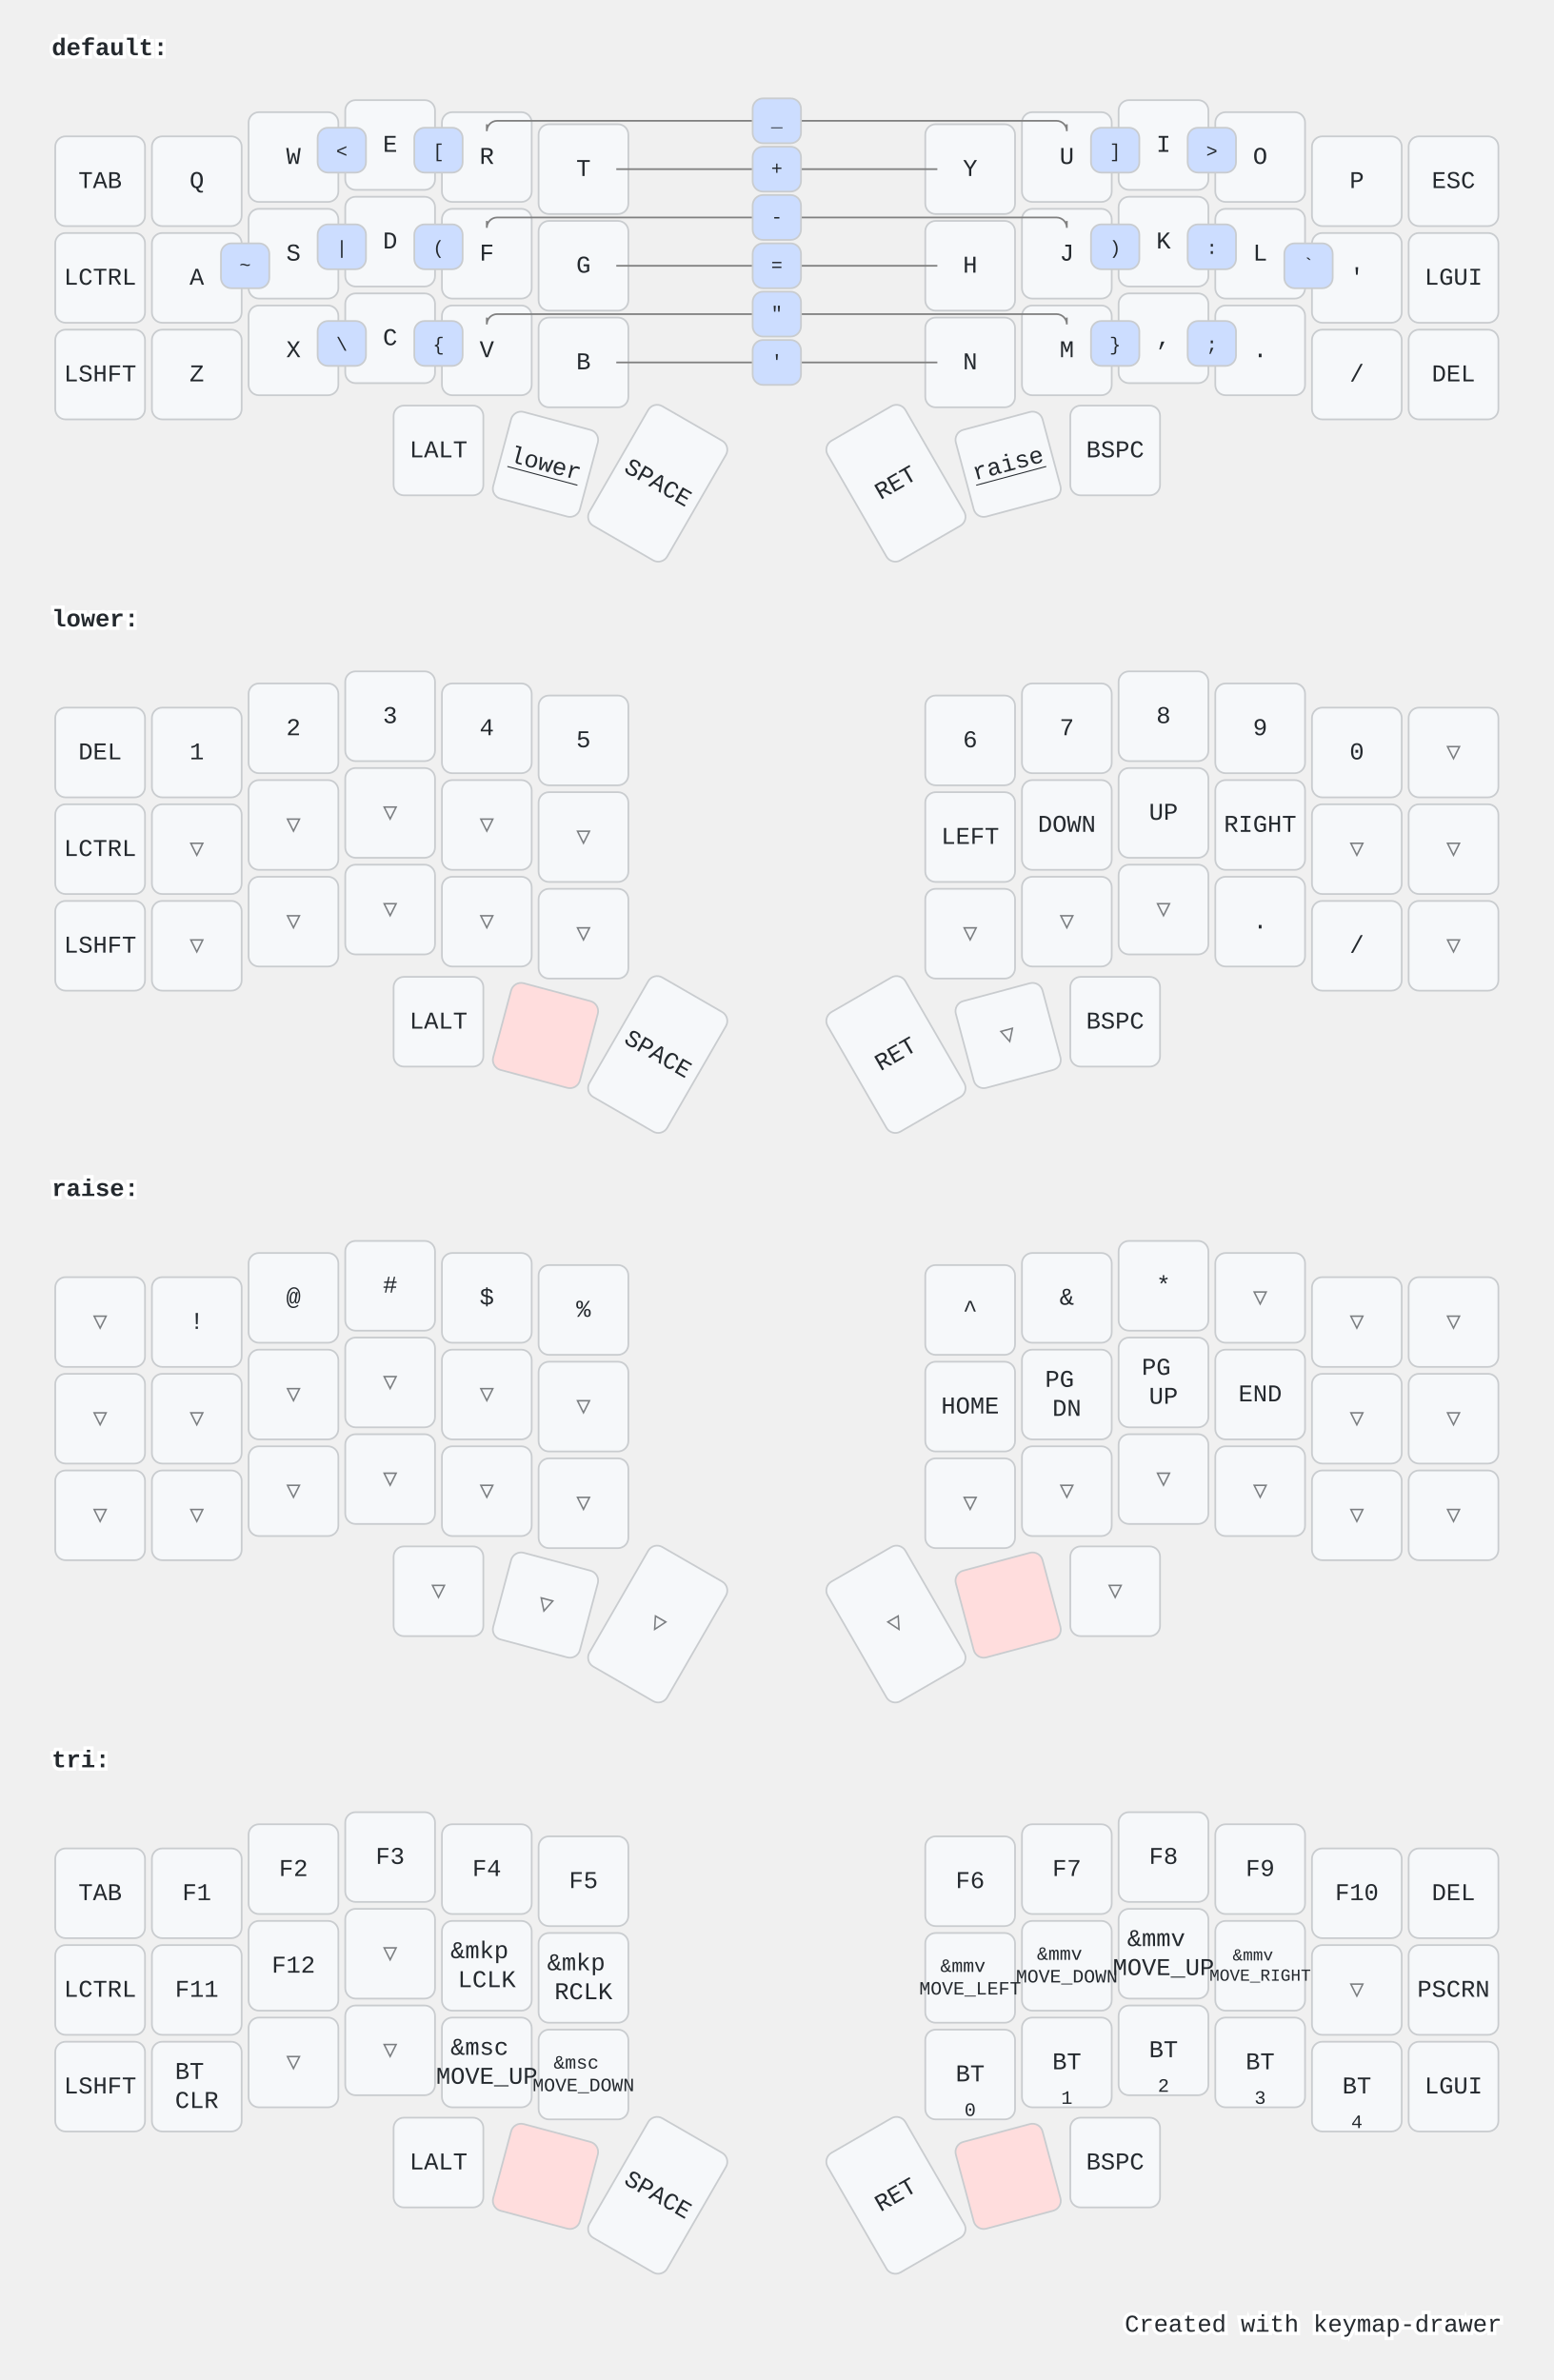
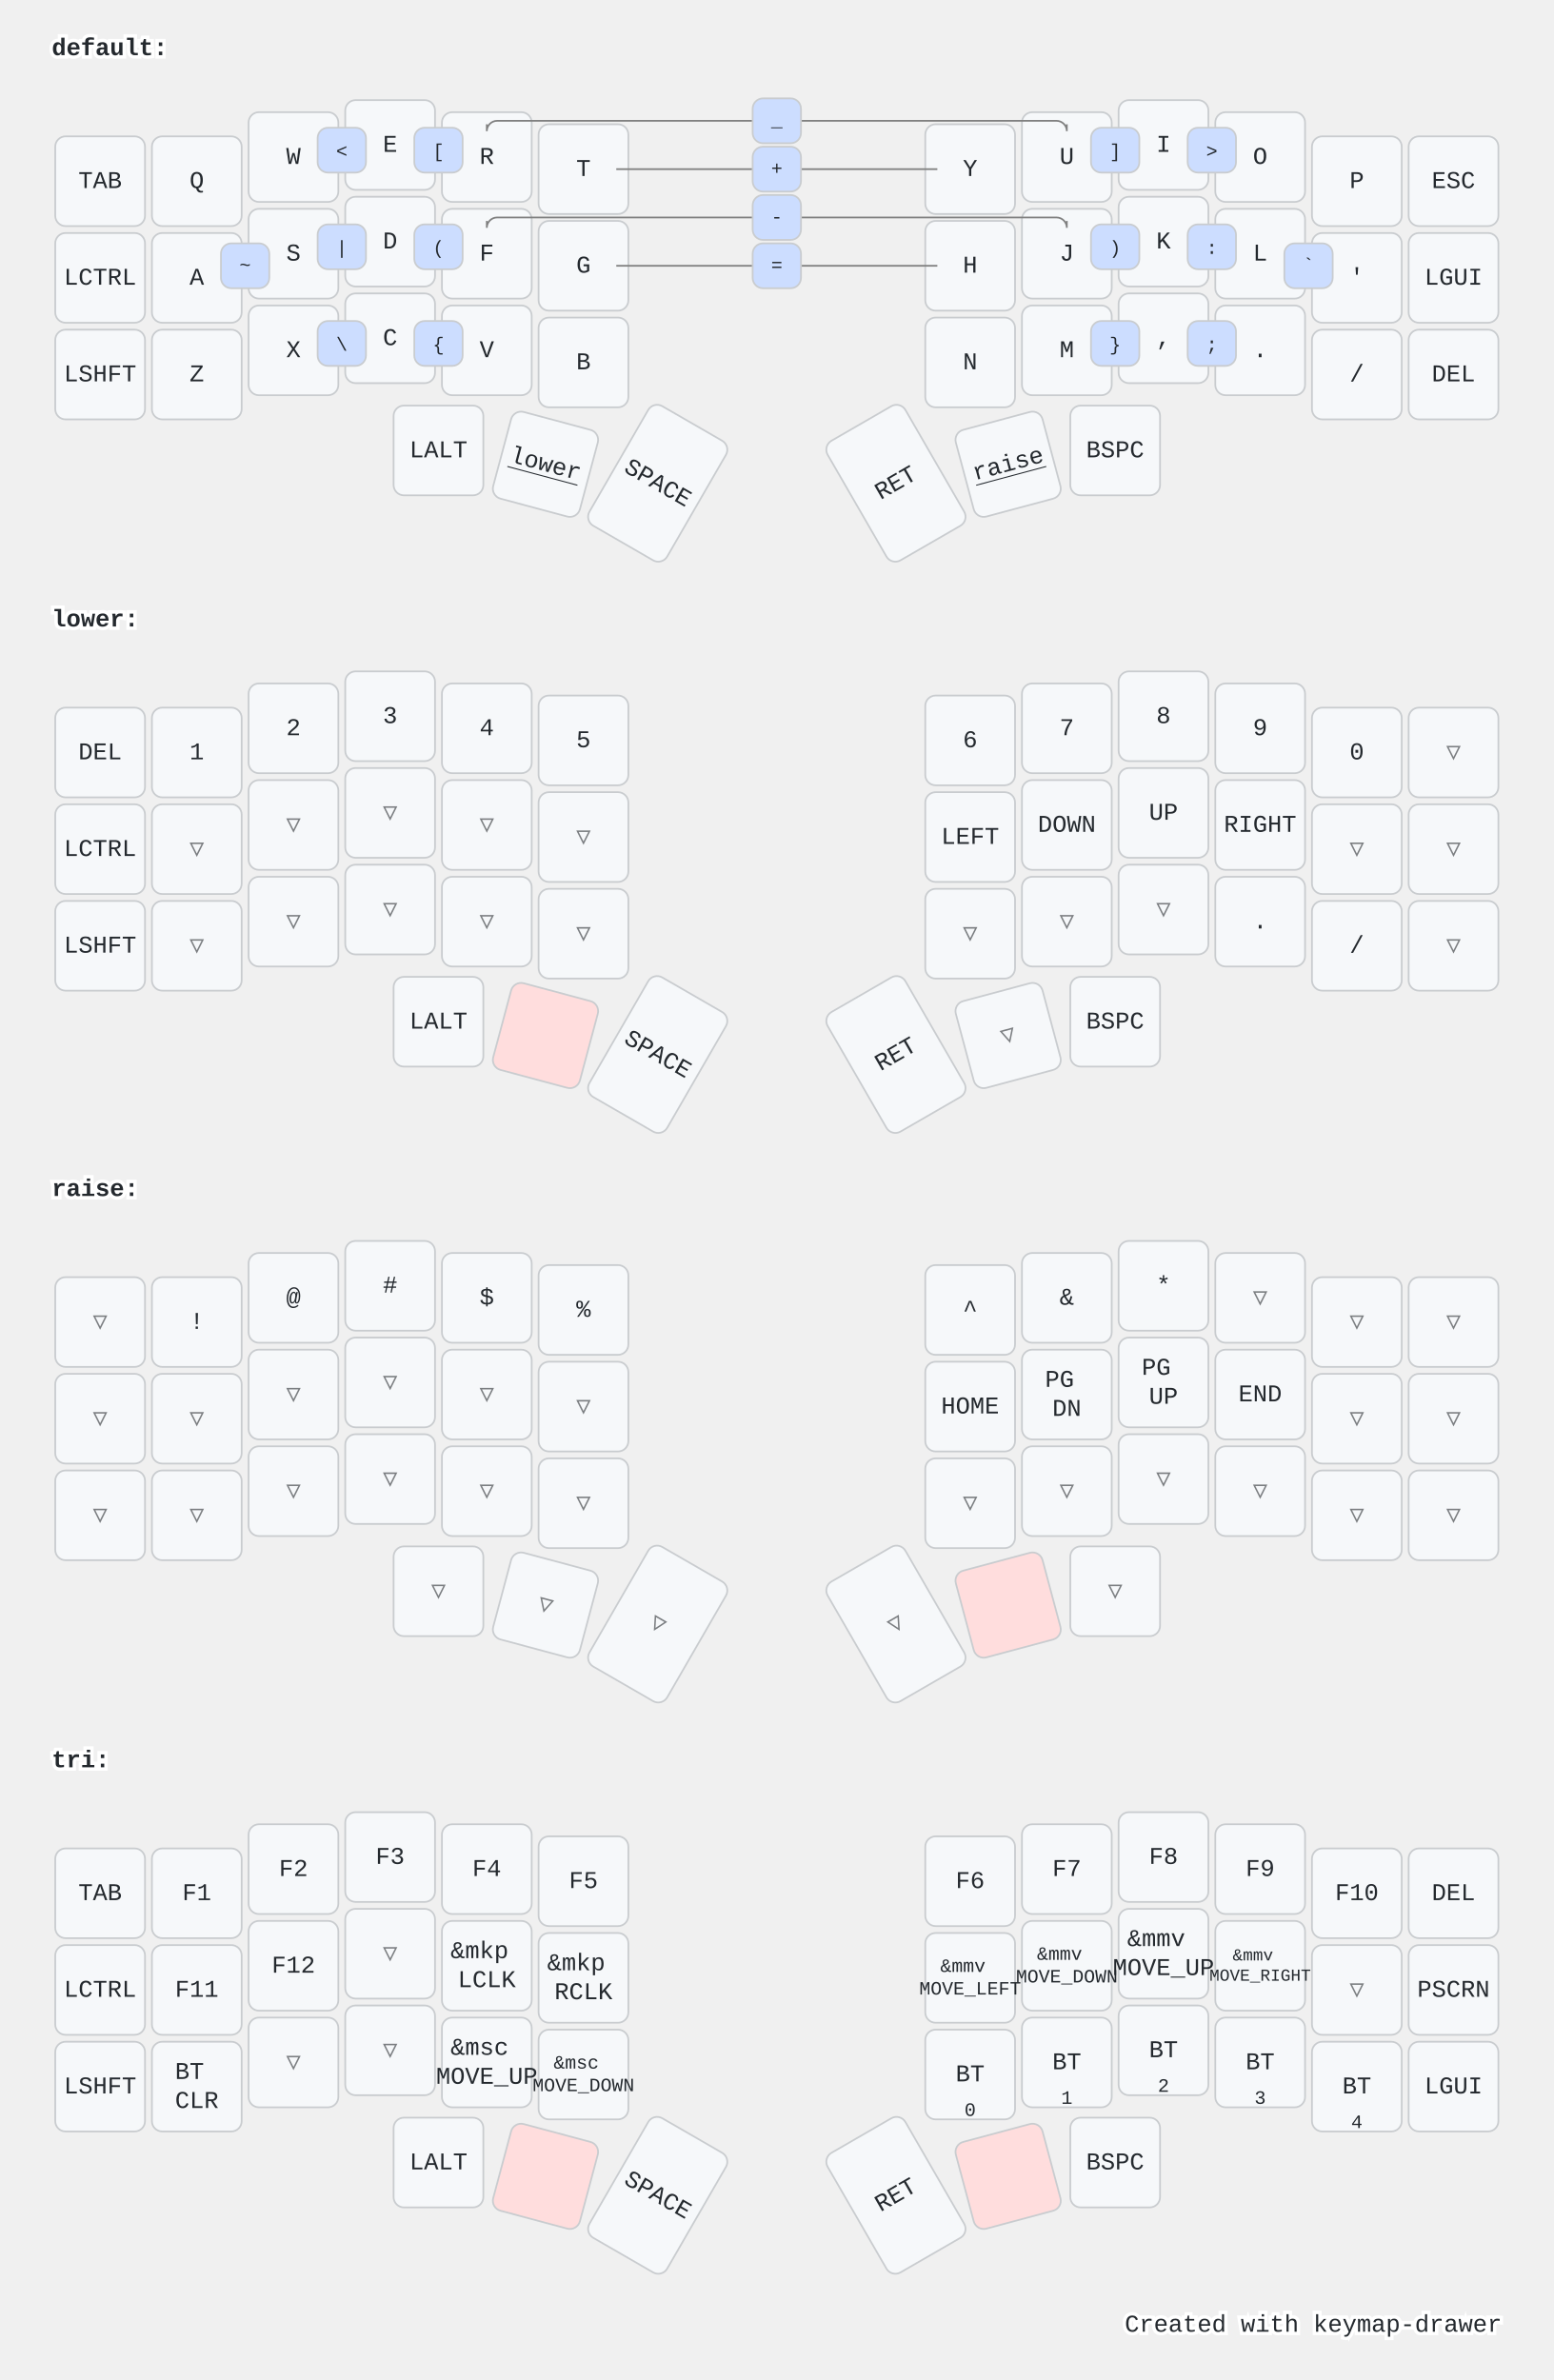
<svg xmlns="http://www.w3.org/2000/svg" width="900" height="1379" viewBox="0 0 900 1379" class="keymap">
  <style>/* inherit to force styles through use tags */
svg path {
    fill: inherit;
}

/* font and background color specifications */
svg.keymap {
    font-family: SFMono-Regular,Consolas,Liberation Mono,Menlo,monospace;
    font-size: 14px;
    font-kerning: normal;
    text-rendering: optimizeLegibility;
    fill: #24292e;
}

/* default key styling */
rect.key {
    fill: #f6f8fa;
}

rect.key, rect.combo {
    stroke: #c9cccf;
    stroke-width: 1;
}

/* default key side styling, only used is draw_key_sides is set */
rect.side {
    filter: brightness(90%);
}

/* color accent for combo boxes */
rect.combo, rect.combo-separate {
    fill: #cdf;
}

/* color accent for held keys */
rect.held, rect.combo.held {
    fill: #fdd;
}

/* color accent for ghost (optional) keys */
rect.ghost, rect.combo.ghost {
    stroke-dasharray: 4, 4;
    stroke-width: 2;
}

text {
    text-anchor: middle;
    dominant-baseline: middle;
}

/* styling for layer labels */
text.label {
    font-weight: bold;
    text-anchor: start;
    stroke: white;
    stroke-width: 4;
    paint-order: stroke;
}

/* styling for optional footer */
text.footer {
    text-anchor: end;
    dominant-baseline: auto;
    stroke: white;
    stroke-width: 4;
    paint-order: stroke;
}

/* styling for combo tap, and key non-tap label text */
text.combo, text.hold, text.shifted, text.left, text.right {
    font-size: 11px;
}

text.hold {
    text-anchor: middle;
    dominant-baseline: auto;
}

text.shifted {
    text-anchor: middle;
    dominant-baseline: hanging;
}

text.left {
    text-anchor: start;
}

text.right {
    text-anchor: end;
}

text.layer-activator {
    text-decoration: underline;
}

/* styling for hold/shifted label text in combo box */
text.combo.hold, text.combo.shifted, text.combo.left, text.combo.right {
    font-size: 8px;
}

/* lighter symbol for transparent keys */
text.trans {
    fill: #7b7e81;
}

/* styling for combo dendrons */
path.combo {
    stroke-width: 1;
    stroke: gray;
    fill: none;
}

/* Start Tabler Icons Cleanup */
/* cannot use height/width with glyphs */
.icon-tabler &gt; path {
    fill: inherit;
    stroke: inherit;
    stroke-width: 2;
}
/* hide tabler's default box */
.icon-tabler &gt; path[stroke="none"][fill="none"] {
    visibility: hidden;
}
/* End Tabler Icons Cleanup */

@media (prefers-color-scheme: dark) {
svg.keymap { fill: #d1d6db; }
rect.key { fill: #3f4750; }
rect.key, rect.combo { stroke: #60666c; }
rect.combo, rect.combo-separate { fill: #1f3d7a; }
rect.held, rect.combo.held { fill: #854747; }
text.label, text.footer { stroke: black; }
text.trans { fill: #7e8184; }
path.combo { stroke: #7f7f7f; }

}</style>
  <g transform="translate(30, 0)" class="layer-default">
    <text x="0" y="28" class="label" id="default">default:</text>
    <g transform="translate(0, 56)">
      <g transform="translate(28, 49)" class="key keypos-0">
        <rect rx="6" ry="6" x="-26" y="-26" width="52" height="52" class="key" />
        <text x="0" y="0" class="key tap">TAB</text>
      </g>
      <g transform="translate(84, 49)" class="key keypos-1">
        <rect rx="6" ry="6" x="-26" y="-26" width="52" height="52" class="key" />
        <text x="0" y="0" class="key tap">Q</text>
      </g>
      <g transform="translate(140, 35)" class="key keypos-2">
        <rect rx="6" ry="6" x="-26" y="-26" width="52" height="52" class="key" />
        <text x="0" y="0" class="key tap">W</text>
      </g>
      <g transform="translate(196, 28)" class="key keypos-3">
        <rect rx="6" ry="6" x="-26" y="-26" width="52" height="52" class="key" />
        <text x="0" y="0" class="key tap">E</text>
      </g>
      <g transform="translate(252, 35)" class="key keypos-4">
        <rect rx="6" ry="6" x="-26" y="-26" width="52" height="52" class="key" />
        <text x="0" y="0" class="key tap">R</text>
      </g>
      <g transform="translate(308, 42)" class="key keypos-5">
        <rect rx="6" ry="6" x="-26" y="-26" width="52" height="52" class="key" />
        <text x="0" y="0" class="key tap">T</text>
      </g>
      <g transform="translate(532, 42)" class="key keypos-6">
        <rect rx="6" ry="6" x="-26" y="-26" width="52" height="52" class="key" />
        <text x="0" y="0" class="key tap">Y</text>
      </g>
      <g transform="translate(588, 35)" class="key keypos-7">
        <rect rx="6" ry="6" x="-26" y="-26" width="52" height="52" class="key" />
        <text x="0" y="0" class="key tap">U</text>
      </g>
      <g transform="translate(644, 28)" class="key keypos-8">
        <rect rx="6" ry="6" x="-26" y="-26" width="52" height="52" class="key" />
        <text x="0" y="0" class="key tap">I</text>
      </g>
      <g transform="translate(700, 35)" class="key keypos-9">
        <rect rx="6" ry="6" x="-26" y="-26" width="52" height="52" class="key" />
        <text x="0" y="0" class="key tap">O</text>
      </g>
      <g transform="translate(756, 49)" class="key keypos-10">
        <rect rx="6" ry="6" x="-26" y="-26" width="52" height="52" class="key" />
        <text x="0" y="0" class="key tap">P</text>
      </g>
      <g transform="translate(812, 49)" class="key keypos-11">
        <rect rx="6" ry="6" x="-26" y="-26" width="52" height="52" class="key" />
        <text x="0" y="0" class="key tap">ESC</text>
      </g>
      <g transform="translate(28, 105)" class="key keypos-12">
        <rect rx="6" ry="6" x="-26" y="-26" width="52" height="52" class="key" />
        <text x="0" y="0" class="key tap">LCTRL</text>
      </g>
      <g transform="translate(84, 105)" class="key keypos-13">
        <rect rx="6" ry="6" x="-26" y="-26" width="52" height="52" class="key" />
        <text x="0" y="0" class="key tap">A</text>
      </g>
      <g transform="translate(140, 91)" class="key keypos-14">
        <rect rx="6" ry="6" x="-26" y="-26" width="52" height="52" class="key" />
        <text x="0" y="0" class="key tap">S</text>
      </g>
      <g transform="translate(196, 84)" class="key keypos-15">
        <rect rx="6" ry="6" x="-26" y="-26" width="52" height="52" class="key" />
        <text x="0" y="0" class="key tap">D</text>
      </g>
      <g transform="translate(252, 91)" class="key keypos-16">
        <rect rx="6" ry="6" x="-26" y="-26" width="52" height="52" class="key" />
        <text x="0" y="0" class="key tap">F</text>
      </g>
      <g transform="translate(308, 98)" class="key keypos-17">
        <rect rx="6" ry="6" x="-26" y="-26" width="52" height="52" class="key" />
        <text x="0" y="0" class="key tap">G</text>
      </g>
      <g transform="translate(532, 98)" class="key keypos-18">
        <rect rx="6" ry="6" x="-26" y="-26" width="52" height="52" class="key" />
        <text x="0" y="0" class="key tap">H</text>
      </g>
      <g transform="translate(588, 91)" class="key keypos-19">
        <rect rx="6" ry="6" x="-26" y="-26" width="52" height="52" class="key" />
        <text x="0" y="0" class="key tap">J</text>
      </g>
      <g transform="translate(644, 84)" class="key keypos-20">
        <rect rx="6" ry="6" x="-26" y="-26" width="52" height="52" class="key" />
        <text x="0" y="0" class="key tap">K</text>
      </g>
      <g transform="translate(700, 91)" class="key keypos-21">
        <rect rx="6" ry="6" x="-26" y="-26" width="52" height="52" class="key" />
        <text x="0" y="0" class="key tap">L</text>
      </g>
      <g transform="translate(756, 105)" class="key keypos-22">
        <rect rx="6" ry="6" x="-26" y="-26" width="52" height="52" class="key" />
        <text x="0" y="0" class="key tap">'</text>
      </g>
      <g transform="translate(812, 105)" class="key keypos-23">
        <rect rx="6" ry="6" x="-26" y="-26" width="52" height="52" class="key" />
        <text x="0" y="0" class="key tap">LGUI</text>
      </g>
      <g transform="translate(28, 161)" class="key keypos-24">
        <rect rx="6" ry="6" x="-26" y="-26" width="52" height="52" class="key" />
        <text x="0" y="0" class="key tap">LSHFT</text>
      </g>
      <g transform="translate(84, 161)" class="key keypos-25">
        <rect rx="6" ry="6" x="-26" y="-26" width="52" height="52" class="key" />
        <text x="0" y="0" class="key tap">Z</text>
      </g>
      <g transform="translate(140, 147)" class="key keypos-26">
        <rect rx="6" ry="6" x="-26" y="-26" width="52" height="52" class="key" />
        <text x="0" y="0" class="key tap">X</text>
      </g>
      <g transform="translate(196, 140)" class="key keypos-27">
        <rect rx="6" ry="6" x="-26" y="-26" width="52" height="52" class="key" />
        <text x="0" y="0" class="key tap">C</text>
      </g>
      <g transform="translate(252, 147)" class="key keypos-28">
        <rect rx="6" ry="6" x="-26" y="-26" width="52" height="52" class="key" />
        <text x="0" y="0" class="key tap">V</text>
      </g>
      <g transform="translate(308, 154)" class="key keypos-29">
        <rect rx="6" ry="6" x="-26" y="-26" width="52" height="52" class="key" />
        <text x="0" y="0" class="key tap">B</text>
      </g>
      <g transform="translate(532, 154)" class="key keypos-30">
        <rect rx="6" ry="6" x="-26" y="-26" width="52" height="52" class="key" />
        <text x="0" y="0" class="key tap">N</text>
      </g>
      <g transform="translate(588, 147)" class="key keypos-31">
        <rect rx="6" ry="6" x="-26" y="-26" width="52" height="52" class="key" />
        <text x="0" y="0" class="key tap">M</text>
      </g>
      <g transform="translate(644, 140)" class="key keypos-32">
        <rect rx="6" ry="6" x="-26" y="-26" width="52" height="52" class="key" />
        <text x="0" y="0" class="key tap">,</text>
      </g>
      <g transform="translate(700, 147)" class="key keypos-33">
        <rect rx="6" ry="6" x="-26" y="-26" width="52" height="52" class="key" />
        <text x="0" y="0" class="key tap">.</text>
      </g>
      <g transform="translate(756, 161)" class="key keypos-34">
        <rect rx="6" ry="6" x="-26" y="-26" width="52" height="52" class="key" />
        <text x="0" y="0" class="key tap">/</text>
      </g>
      <g transform="translate(812, 161)" class="key keypos-35">
        <rect rx="6" ry="6" x="-26" y="-26" width="52" height="52" class="key" />
        <text x="0" y="0" class="key tap">DEL</text>
      </g>
      <g transform="translate(224, 205)" class="key keypos-36">
        <rect rx="6" ry="6" x="-26" y="-26" width="52" height="52" class="key" />
        <text x="0" y="0" class="key tap">LALT</text>
      </g>
      <g transform="translate(286, 213) rotate(15.0)" class="key keypos-37">
        <rect rx="6" ry="6" x="-26" y="-26" width="52" height="52" class="key" />
        <a href="#lower">
          <text x="0" y="0" class="key tap layer-activator">lower</text>
        </a>
      </g>
      <g transform="translate(351, 224) rotate(30.0)" class="key keypos-38">
        <rect rx="6" ry="6" x="-26" y="-40" width="52" height="80" class="key" />
        <text x="0" y="0" class="key tap">SPACE</text>
      </g>
      <g transform="translate(489, 224) rotate(-30.0)" class="key keypos-39">
        <rect rx="6" ry="6" x="-26" y="-40" width="52" height="80" class="key" />
        <text x="0" y="0" class="key tap">RET</text>
      </g>
      <g transform="translate(554, 213) rotate(-15.0)" class="key keypos-40">
        <rect rx="6" ry="6" x="-26" y="-26" width="52" height="52" class="key" />
        <a href="#raise">
          <text x="0" y="0" class="key tap layer-activator">raise</text>
        </a>
      </g>
      <g transform="translate(616, 205)" class="key keypos-41">
        <rect rx="6" ry="6" x="-26" y="-26" width="52" height="52" class="key" />
        <text x="0" y="0" class="key tap">BSPC</text>
      </g>
      <g class="combo combopos-0">
        <path d="M420,70 h-162 a6.0,6.0 0 0 0 -6.0,6.0 v-4" class="combo" />
        <path d="M420,70 h162 a6.0,6.0 0 0 1 6.0,6.0 v-4" class="combo" />
        <rect rx="6" ry="6" x="406" y="57" width="28" height="26" class="combo" />
        <text x="420" y="70" class="combo tap">-</text>
      </g>
      <g class="combo combopos-1">
        <path d="M420,14 h-162 a6.0,6.0 0 0 0 -6.0,6.0 v-4" class="combo" />
        <path d="M420,14 h162 a6.0,6.0 0 0 1 6.0,6.0 v-4" class="combo" />
        <rect rx="6" ry="6" x="406" y="1" width="28" height="26" class="combo" />
        <text x="420" y="14" class="combo tap">_</text>
      </g>
      <g class="combo combopos-2">
        <path d="M420,42 l-93,0" class="combo" />
        <path d="M420,42 l93,0" class="combo" />
        <rect rx="6" ry="6" x="406" y="29" width="28" height="26" class="combo" />
        <text x="420" y="42" class="combo tap">+</text>
      </g>
      <g class="combo combopos-3">
        <path d="M420,98 l-93,0" class="combo" />
        <path d="M420,98 l93,0" class="combo" />
        <rect rx="6" ry="6" x="406" y="85" width="28" height="26" class="combo" />
        <text x="420" y="98" class="combo tap">=</text>
      </g>
      <g class="combo combopos-4">
        <rect rx="6" ry="6" x="210" y="74" width="28" height="26" class="combo" />
        <text x="224" y="88" class="combo tap">(</text>
      </g>
      <g class="combo combopos-5">
        <rect rx="6" ry="6" x="602" y="74" width="28" height="26" class="combo" />
        <text x="616" y="88" class="combo tap">)</text>
      </g>
      <g class="combo combopos-6">
        <rect rx="6" ry="6" x="210" y="18" width="28" height="26" class="combo" />
        <text x="224" y="32" class="combo tap">[</text>
      </g>
      <g class="combo combopos-7">
        <rect rx="6" ry="6" x="602" y="18" width="28" height="26" class="combo" />
        <text x="616" y="32" class="combo tap">]</text>
      </g>
      <g class="combo combopos-8">
        <rect rx="6" ry="6" x="658" y="74" width="28" height="26" class="combo" />
        <text x="672" y="88" class="combo tap">:</text>
      </g>
      <g class="combo combopos-9">
        <rect rx="6" ry="6" x="714" y="85" width="28" height="26" class="combo" />
        <text x="728" y="98" class="combo tap">`</text>
      </g>
      <g class="combo combopos-10">
        <rect rx="6" ry="6" x="210" y="130" width="28" height="26" class="combo" />
        <text x="224" y="144" class="combo tap">{</text>
      </g>
      <g class="combo combopos-11">
        <rect rx="6" ry="6" x="602" y="130" width="28" height="26" class="combo" />
        <text x="616" y="144" class="combo tap">}</text>
      </g>
      <g class="combo combopos-12">
        <rect rx="6" ry="6" x="154" y="18" width="28" height="26" class="combo" />
        <text x="168" y="32" class="combo tap">&lt;</text>
      </g>
      <g class="combo combopos-13">
        <rect rx="6" ry="6" x="658" y="18" width="28" height="26" class="combo" />
        <text x="672" y="32" class="combo tap">&gt;</text>
      </g>
      <g class="combo combopos-14">
        <rect rx="6" ry="6" x="154" y="74" width="28" height="26" class="combo" />
        <text x="168" y="88" class="combo tap">|</text>
      </g>
      <g class="combo combopos-15">
        <rect rx="6" ry="6" x="154" y="130" width="28" height="26" class="combo" />
        <text x="168" y="144" class="combo tap">\</text>
      </g>
      <g class="combo combopos-16">
        <rect rx="6" ry="6" x="98" y="85" width="28" height="26" class="combo" />
        <text x="112" y="98" class="combo tap">~</text>
      </g>
      <g class="combo combopos-17">
        <rect rx="6" ry="6" x="658" y="130" width="28" height="26" class="combo" />
        <text x="672" y="144" class="combo tap">;</text>
      </g>
-       <g class="combo combopos-18">
-         <path d="M420,154 l-93,0" class="combo" />
-         <path d="M420,154 l93,0" class="combo" />
-         <rect rx="6" ry="6" x="406" y="141" width="28" height="26" class="combo" />
-         <text x="420" y="154" class="combo tap">'</text>
-       </g>
-       <g class="combo combopos-19">
-         <path d="M420,126 h-162 a6.0,6.0 0 0 0 -6.0,6.0 v-4" class="combo" />
-         <path d="M420,126 h162 a6.0,6.0 0 0 1 6.0,6.0 v-4" class="combo" />
-         <rect rx="6" ry="6" x="406" y="113" width="28" height="26" class="combo" />
-         <text x="420" y="126" class="combo tap">"</text>
-       </g>
    </g>
  </g>
  <g transform="translate(30, 331)" class="layer-lower">
    <text x="0" y="28" class="label" id="lower">lower:</text>
    <g transform="translate(0, 56)">
      <g transform="translate(28, 49)" class="key keypos-0">
        <rect rx="6" ry="6" x="-26" y="-26" width="52" height="52" class="key" />
        <text x="0" y="0" class="key tap">DEL</text>
      </g>
      <g transform="translate(84, 49)" class="key keypos-1">
        <rect rx="6" ry="6" x="-26" y="-26" width="52" height="52" class="key" />
        <text x="0" y="0" class="key tap">1</text>
      </g>
      <g transform="translate(140, 35)" class="key keypos-2">
        <rect rx="6" ry="6" x="-26" y="-26" width="52" height="52" class="key" />
        <text x="0" y="0" class="key tap">2</text>
      </g>
      <g transform="translate(196, 28)" class="key keypos-3">
        <rect rx="6" ry="6" x="-26" y="-26" width="52" height="52" class="key" />
        <text x="0" y="0" class="key tap">3</text>
      </g>
      <g transform="translate(252, 35)" class="key keypos-4">
        <rect rx="6" ry="6" x="-26" y="-26" width="52" height="52" class="key" />
        <text x="0" y="0" class="key tap">4</text>
      </g>
      <g transform="translate(308, 42)" class="key keypos-5">
        <rect rx="6" ry="6" x="-26" y="-26" width="52" height="52" class="key" />
        <text x="0" y="0" class="key tap">5</text>
      </g>
      <g transform="translate(532, 42)" class="key keypos-6">
        <rect rx="6" ry="6" x="-26" y="-26" width="52" height="52" class="key" />
        <text x="0" y="0" class="key tap">6</text>
      </g>
      <g transform="translate(588, 35)" class="key keypos-7">
        <rect rx="6" ry="6" x="-26" y="-26" width="52" height="52" class="key" />
        <text x="0" y="0" class="key tap">7</text>
      </g>
      <g transform="translate(644, 28)" class="key keypos-8">
        <rect rx="6" ry="6" x="-26" y="-26" width="52" height="52" class="key" />
        <text x="0" y="0" class="key tap">8</text>
      </g>
      <g transform="translate(700, 35)" class="key keypos-9">
        <rect rx="6" ry="6" x="-26" y="-26" width="52" height="52" class="key" />
        <text x="0" y="0" class="key tap">9</text>
      </g>
      <g transform="translate(756, 49)" class="key keypos-10">
        <rect rx="6" ry="6" x="-26" y="-26" width="52" height="52" class="key" />
        <text x="0" y="0" class="key tap">0</text>
      </g>
      <g transform="translate(812, 49)" class="key trans keypos-11">
        <rect rx="6" ry="6" x="-26" y="-26" width="52" height="52" class="key trans" />
        <text x="0" y="0" class="key trans tap">▽</text>
      </g>
      <g transform="translate(28, 105)" class="key keypos-12">
        <rect rx="6" ry="6" x="-26" y="-26" width="52" height="52" class="key" />
        <text x="0" y="0" class="key tap">LCTRL</text>
      </g>
      <g transform="translate(84, 105)" class="key trans keypos-13">
        <rect rx="6" ry="6" x="-26" y="-26" width="52" height="52" class="key trans" />
        <text x="0" y="0" class="key trans tap">▽</text>
      </g>
      <g transform="translate(140, 91)" class="key trans keypos-14">
        <rect rx="6" ry="6" x="-26" y="-26" width="52" height="52" class="key trans" />
        <text x="0" y="0" class="key trans tap">▽</text>
      </g>
      <g transform="translate(196, 84)" class="key trans keypos-15">
        <rect rx="6" ry="6" x="-26" y="-26" width="52" height="52" class="key trans" />
        <text x="0" y="0" class="key trans tap">▽</text>
      </g>
      <g transform="translate(252, 91)" class="key trans keypos-16">
        <rect rx="6" ry="6" x="-26" y="-26" width="52" height="52" class="key trans" />
        <text x="0" y="0" class="key trans tap">▽</text>
      </g>
      <g transform="translate(308, 98)" class="key trans keypos-17">
        <rect rx="6" ry="6" x="-26" y="-26" width="52" height="52" class="key trans" />
        <text x="0" y="0" class="key trans tap">▽</text>
      </g>
      <g transform="translate(532, 98)" class="key keypos-18">
        <rect rx="6" ry="6" x="-26" y="-26" width="52" height="52" class="key" />
        <text x="0" y="0" class="key tap">LEFT</text>
      </g>
      <g transform="translate(588, 91)" class="key keypos-19">
        <rect rx="6" ry="6" x="-26" y="-26" width="52" height="52" class="key" />
        <text x="0" y="0" class="key tap">DOWN</text>
      </g>
      <g transform="translate(644, 84)" class="key keypos-20">
        <rect rx="6" ry="6" x="-26" y="-26" width="52" height="52" class="key" />
        <text x="0" y="0" class="key tap">UP</text>
      </g>
      <g transform="translate(700, 91)" class="key keypos-21">
        <rect rx="6" ry="6" x="-26" y="-26" width="52" height="52" class="key" />
        <text x="0" y="0" class="key tap">RIGHT</text>
      </g>
      <g transform="translate(756, 105)" class="key trans keypos-22">
        <rect rx="6" ry="6" x="-26" y="-26" width="52" height="52" class="key trans" />
        <text x="0" y="0" class="key trans tap">▽</text>
      </g>
      <g transform="translate(812, 105)" class="key trans keypos-23">
        <rect rx="6" ry="6" x="-26" y="-26" width="52" height="52" class="key trans" />
        <text x="0" y="0" class="key trans tap">▽</text>
      </g>
      <g transform="translate(28, 161)" class="key keypos-24">
        <rect rx="6" ry="6" x="-26" y="-26" width="52" height="52" class="key" />
        <text x="0" y="0" class="key tap">LSHFT</text>
      </g>
      <g transform="translate(84, 161)" class="key trans keypos-25">
        <rect rx="6" ry="6" x="-26" y="-26" width="52" height="52" class="key trans" />
        <text x="0" y="0" class="key trans tap">▽</text>
      </g>
      <g transform="translate(140, 147)" class="key trans keypos-26">
        <rect rx="6" ry="6" x="-26" y="-26" width="52" height="52" class="key trans" />
        <text x="0" y="0" class="key trans tap">▽</text>
      </g>
      <g transform="translate(196, 140)" class="key trans keypos-27">
        <rect rx="6" ry="6" x="-26" y="-26" width="52" height="52" class="key trans" />
        <text x="0" y="0" class="key trans tap">▽</text>
      </g>
      <g transform="translate(252, 147)" class="key trans keypos-28">
        <rect rx="6" ry="6" x="-26" y="-26" width="52" height="52" class="key trans" />
        <text x="0" y="0" class="key trans tap">▽</text>
      </g>
      <g transform="translate(308, 154)" class="key trans keypos-29">
        <rect rx="6" ry="6" x="-26" y="-26" width="52" height="52" class="key trans" />
        <text x="0" y="0" class="key trans tap">▽</text>
      </g>
      <g transform="translate(532, 154)" class="key trans keypos-30">
        <rect rx="6" ry="6" x="-26" y="-26" width="52" height="52" class="key trans" />
        <text x="0" y="0" class="key trans tap">▽</text>
      </g>
      <g transform="translate(588, 147)" class="key trans keypos-31">
        <rect rx="6" ry="6" x="-26" y="-26" width="52" height="52" class="key trans" />
        <text x="0" y="0" class="key trans tap">▽</text>
      </g>
      <g transform="translate(644, 140)" class="key trans keypos-32">
        <rect rx="6" ry="6" x="-26" y="-26" width="52" height="52" class="key trans" />
        <text x="0" y="0" class="key trans tap">▽</text>
      </g>
      <g transform="translate(700, 147)" class="key keypos-33">
        <rect rx="6" ry="6" x="-26" y="-26" width="52" height="52" class="key" />
        <text x="0" y="0" class="key tap">.</text>
      </g>
      <g transform="translate(756, 161)" class="key keypos-34">
        <rect rx="6" ry="6" x="-26" y="-26" width="52" height="52" class="key" />
        <text x="0" y="0" class="key tap">/</text>
      </g>
      <g transform="translate(812, 161)" class="key trans keypos-35">
        <rect rx="6" ry="6" x="-26" y="-26" width="52" height="52" class="key trans" />
        <text x="0" y="0" class="key trans tap">▽</text>
      </g>
      <g transform="translate(224, 205)" class="key keypos-36">
        <rect rx="6" ry="6" x="-26" y="-26" width="52" height="52" class="key" />
        <text x="0" y="0" class="key tap">LALT</text>
      </g>
      <g transform="translate(286, 213) rotate(15.0)" class="key held keypos-37">
        <rect rx="6" ry="6" x="-26" y="-26" width="52" height="52" class="key held" />
      </g>
      <g transform="translate(351, 224) rotate(30.0)" class="key keypos-38">
        <rect rx="6" ry="6" x="-26" y="-40" width="52" height="80" class="key" />
        <text x="0" y="0" class="key tap">SPACE</text>
      </g>
      <g transform="translate(489, 224) rotate(-30.0)" class="key keypos-39">
        <rect rx="6" ry="6" x="-26" y="-40" width="52" height="80" class="key" />
        <text x="0" y="0" class="key tap">RET</text>
      </g>
      <g transform="translate(554, 213) rotate(-15.0)" class="key trans keypos-40">
        <rect rx="6" ry="6" x="-26" y="-26" width="52" height="52" class="key trans" />
        <text x="0" y="0" class="key trans tap">▽</text>
      </g>
      <g transform="translate(616, 205)" class="key keypos-41">
        <rect rx="6" ry="6" x="-26" y="-26" width="52" height="52" class="key" />
        <text x="0" y="0" class="key tap">BSPC</text>
      </g>
    </g>
  </g>
  <g transform="translate(30, 661)" class="layer-raise">
    <text x="0" y="28" class="label" id="raise">raise:</text>
    <g transform="translate(0, 56)">
      <g transform="translate(28, 49)" class="key trans keypos-0">
        <rect rx="6" ry="6" x="-26" y="-26" width="52" height="52" class="key trans" />
        <text x="0" y="0" class="key trans tap">▽</text>
      </g>
      <g transform="translate(84, 49)" class="key keypos-1">
        <rect rx="6" ry="6" x="-26" y="-26" width="52" height="52" class="key" />
        <text x="0" y="0" class="key tap">!</text>
      </g>
      <g transform="translate(140, 35)" class="key keypos-2">
        <rect rx="6" ry="6" x="-26" y="-26" width="52" height="52" class="key" />
        <text x="0" y="0" class="key tap">@</text>
      </g>
      <g transform="translate(196, 28)" class="key keypos-3">
        <rect rx="6" ry="6" x="-26" y="-26" width="52" height="52" class="key" />
        <text x="0" y="0" class="key tap">#</text>
      </g>
      <g transform="translate(252, 35)" class="key keypos-4">
        <rect rx="6" ry="6" x="-26" y="-26" width="52" height="52" class="key" />
        <text x="0" y="0" class="key tap">$</text>
      </g>
      <g transform="translate(308, 42)" class="key keypos-5">
        <rect rx="6" ry="6" x="-26" y="-26" width="52" height="52" class="key" />
        <text x="0" y="0" class="key tap">%</text>
      </g>
      <g transform="translate(532, 42)" class="key keypos-6">
        <rect rx="6" ry="6" x="-26" y="-26" width="52" height="52" class="key" />
        <text x="0" y="0" class="key tap">^</text>
      </g>
      <g transform="translate(588, 35)" class="key keypos-7">
        <rect rx="6" ry="6" x="-26" y="-26" width="52" height="52" class="key" />
        <text x="0" y="0" class="key tap">&amp;</text>
      </g>
      <g transform="translate(644, 28)" class="key keypos-8">
        <rect rx="6" ry="6" x="-26" y="-26" width="52" height="52" class="key" />
        <text x="0" y="0" class="key tap">*</text>
      </g>
      <g transform="translate(700, 35)" class="key trans keypos-9">
        <rect rx="6" ry="6" x="-26" y="-26" width="52" height="52" class="key trans" />
        <text x="0" y="0" class="key trans tap">▽</text>
      </g>
      <g transform="translate(756, 49)" class="key trans keypos-10">
        <rect rx="6" ry="6" x="-26" y="-26" width="52" height="52" class="key trans" />
        <text x="0" y="0" class="key trans tap">▽</text>
      </g>
      <g transform="translate(812, 49)" class="key trans keypos-11">
        <rect rx="6" ry="6" x="-26" y="-26" width="52" height="52" class="key trans" />
        <text x="0" y="0" class="key trans tap">▽</text>
      </g>
      <g transform="translate(28, 105)" class="key trans keypos-12">
        <rect rx="6" ry="6" x="-26" y="-26" width="52" height="52" class="key trans" />
        <text x="0" y="0" class="key trans tap">▽</text>
      </g>
      <g transform="translate(84, 105)" class="key trans keypos-13">
        <rect rx="6" ry="6" x="-26" y="-26" width="52" height="52" class="key trans" />
        <text x="0" y="0" class="key trans tap">▽</text>
      </g>
      <g transform="translate(140, 91)" class="key trans keypos-14">
        <rect rx="6" ry="6" x="-26" y="-26" width="52" height="52" class="key trans" />
        <text x="0" y="0" class="key trans tap">▽</text>
      </g>
      <g transform="translate(196, 84)" class="key trans keypos-15">
        <rect rx="6" ry="6" x="-26" y="-26" width="52" height="52" class="key trans" />
        <text x="0" y="0" class="key trans tap">▽</text>
      </g>
      <g transform="translate(252, 91)" class="key trans keypos-16">
        <rect rx="6" ry="6" x="-26" y="-26" width="52" height="52" class="key trans" />
        <text x="0" y="0" class="key trans tap">▽</text>
      </g>
      <g transform="translate(308, 98)" class="key trans keypos-17">
        <rect rx="6" ry="6" x="-26" y="-26" width="52" height="52" class="key trans" />
        <text x="0" y="0" class="key trans tap">▽</text>
      </g>
      <g transform="translate(532, 98)" class="key keypos-18">
        <rect rx="6" ry="6" x="-26" y="-26" width="52" height="52" class="key" />
        <text x="0" y="0" class="key tap">HOME</text>
      </g>
      <g transform="translate(588, 91)" class="key keypos-19">
        <rect rx="6" ry="6" x="-26" y="-26" width="52" height="52" class="key" />
        <text x="0" y="0" class="key tap">
          <tspan x="0" dy="-0.6em">PG</tspan>
          <tspan x="0" dy="1.2em">DN</tspan>
        </text>
      </g>
      <g transform="translate(644, 84)" class="key keypos-20">
        <rect rx="6" ry="6" x="-26" y="-26" width="52" height="52" class="key" />
        <text x="0" y="0" class="key tap">
          <tspan x="0" dy="-0.6em">PG</tspan>
          <tspan x="0" dy="1.2em">UP</tspan>
        </text>
      </g>
      <g transform="translate(700, 91)" class="key keypos-21">
        <rect rx="6" ry="6" x="-26" y="-26" width="52" height="52" class="key" />
        <text x="0" y="0" class="key tap">END</text>
      </g>
      <g transform="translate(756, 105)" class="key trans keypos-22">
        <rect rx="6" ry="6" x="-26" y="-26" width="52" height="52" class="key trans" />
        <text x="0" y="0" class="key trans tap">▽</text>
      </g>
      <g transform="translate(812, 105)" class="key trans keypos-23">
        <rect rx="6" ry="6" x="-26" y="-26" width="52" height="52" class="key trans" />
        <text x="0" y="0" class="key trans tap">▽</text>
      </g>
      <g transform="translate(28, 161)" class="key trans keypos-24">
        <rect rx="6" ry="6" x="-26" y="-26" width="52" height="52" class="key trans" />
        <text x="0" y="0" class="key trans tap">▽</text>
      </g>
      <g transform="translate(84, 161)" class="key trans keypos-25">
        <rect rx="6" ry="6" x="-26" y="-26" width="52" height="52" class="key trans" />
        <text x="0" y="0" class="key trans tap">▽</text>
      </g>
      <g transform="translate(140, 147)" class="key trans keypos-26">
        <rect rx="6" ry="6" x="-26" y="-26" width="52" height="52" class="key trans" />
        <text x="0" y="0" class="key trans tap">▽</text>
      </g>
      <g transform="translate(196, 140)" class="key trans keypos-27">
        <rect rx="6" ry="6" x="-26" y="-26" width="52" height="52" class="key trans" />
        <text x="0" y="0" class="key trans tap">▽</text>
      </g>
      <g transform="translate(252, 147)" class="key trans keypos-28">
        <rect rx="6" ry="6" x="-26" y="-26" width="52" height="52" class="key trans" />
        <text x="0" y="0" class="key trans tap">▽</text>
      </g>
      <g transform="translate(308, 154)" class="key trans keypos-29">
        <rect rx="6" ry="6" x="-26" y="-26" width="52" height="52" class="key trans" />
        <text x="0" y="0" class="key trans tap">▽</text>
      </g>
      <g transform="translate(532, 154)" class="key trans keypos-30">
        <rect rx="6" ry="6" x="-26" y="-26" width="52" height="52" class="key trans" />
        <text x="0" y="0" class="key trans tap">▽</text>
      </g>
      <g transform="translate(588, 147)" class="key trans keypos-31">
        <rect rx="6" ry="6" x="-26" y="-26" width="52" height="52" class="key trans" />
        <text x="0" y="0" class="key trans tap">▽</text>
      </g>
      <g transform="translate(644, 140)" class="key trans keypos-32">
        <rect rx="6" ry="6" x="-26" y="-26" width="52" height="52" class="key trans" />
        <text x="0" y="0" class="key trans tap">▽</text>
      </g>
      <g transform="translate(700, 147)" class="key trans keypos-33">
        <rect rx="6" ry="6" x="-26" y="-26" width="52" height="52" class="key trans" />
        <text x="0" y="0" class="key trans tap">▽</text>
      </g>
      <g transform="translate(756, 161)" class="key trans keypos-34">
        <rect rx="6" ry="6" x="-26" y="-26" width="52" height="52" class="key trans" />
        <text x="0" y="0" class="key trans tap">▽</text>
      </g>
      <g transform="translate(812, 161)" class="key trans keypos-35">
        <rect rx="6" ry="6" x="-26" y="-26" width="52" height="52" class="key trans" />
        <text x="0" y="0" class="key trans tap">▽</text>
      </g>
      <g transform="translate(224, 205)" class="key trans keypos-36">
        <rect rx="6" ry="6" x="-26" y="-26" width="52" height="52" class="key trans" />
        <text x="0" y="0" class="key trans tap">▽</text>
      </g>
      <g transform="translate(286, 213) rotate(15.0)" class="key trans keypos-37">
        <rect rx="6" ry="6" x="-26" y="-26" width="52" height="52" class="key trans" />
        <text x="0" y="0" class="key trans tap">▽</text>
      </g>
      <g transform="translate(351, 224) rotate(30.0)" class="key trans keypos-38">
        <rect rx="6" ry="6" x="-26" y="-40" width="52" height="80" class="key trans" />
        <text x="0" y="0" class="key trans tap">▽</text>
      </g>
      <g transform="translate(489, 224) rotate(-30.0)" class="key trans keypos-39">
        <rect rx="6" ry="6" x="-26" y="-40" width="52" height="80" class="key trans" />
        <text x="0" y="0" class="key trans tap">▽</text>
      </g>
      <g transform="translate(554, 213) rotate(-15.0)" class="key held keypos-40">
        <rect rx="6" ry="6" x="-26" y="-26" width="52" height="52" class="key held" />
      </g>
      <g transform="translate(616, 205)" class="key trans keypos-41">
        <rect rx="6" ry="6" x="-26" y="-26" width="52" height="52" class="key trans" />
        <text x="0" y="0" class="key trans tap">▽</text>
      </g>
    </g>
  </g>
  <g transform="translate(30, 992)" class="layer-tri">
    <text x="0" y="28" class="label" id="tri">tri:</text>
    <g transform="translate(0, 56)">
      <g transform="translate(28, 49)" class="key keypos-0">
        <rect rx="6" ry="6" x="-26" y="-26" width="52" height="52" class="key" />
        <text x="0" y="0" class="key tap">TAB</text>
      </g>
      <g transform="translate(84, 49)" class="key keypos-1">
        <rect rx="6" ry="6" x="-26" y="-26" width="52" height="52" class="key" />
        <text x="0" y="0" class="key tap">F1</text>
      </g>
      <g transform="translate(140, 35)" class="key keypos-2">
        <rect rx="6" ry="6" x="-26" y="-26" width="52" height="52" class="key" />
        <text x="0" y="0" class="key tap">F2</text>
      </g>
      <g transform="translate(196, 28)" class="key keypos-3">
        <rect rx="6" ry="6" x="-26" y="-26" width="52" height="52" class="key" />
        <text x="0" y="0" class="key tap">F3</text>
      </g>
      <g transform="translate(252, 35)" class="key keypos-4">
        <rect rx="6" ry="6" x="-26" y="-26" width="52" height="52" class="key" />
        <text x="0" y="0" class="key tap">F4</text>
      </g>
      <g transform="translate(308, 42)" class="key keypos-5">
        <rect rx="6" ry="6" x="-26" y="-26" width="52" height="52" class="key" />
        <text x="0" y="0" class="key tap">F5</text>
      </g>
      <g transform="translate(532, 42)" class="key keypos-6">
        <rect rx="6" ry="6" x="-26" y="-26" width="52" height="52" class="key" />
        <text x="0" y="0" class="key tap">F6</text>
      </g>
      <g transform="translate(588, 35)" class="key keypos-7">
        <rect rx="6" ry="6" x="-26" y="-26" width="52" height="52" class="key" />
        <text x="0" y="0" class="key tap">F7</text>
      </g>
      <g transform="translate(644, 28)" class="key keypos-8">
        <rect rx="6" ry="6" x="-26" y="-26" width="52" height="52" class="key" />
        <text x="0" y="0" class="key tap">F8</text>
      </g>
      <g transform="translate(700, 35)" class="key keypos-9">
        <rect rx="6" ry="6" x="-26" y="-26" width="52" height="52" class="key" />
        <text x="0" y="0" class="key tap">F9</text>
      </g>
      <g transform="translate(756, 49)" class="key keypos-10">
        <rect rx="6" ry="6" x="-26" y="-26" width="52" height="52" class="key" />
        <text x="0" y="0" class="key tap">F10</text>
      </g>
      <g transform="translate(812, 49)" class="key keypos-11">
        <rect rx="6" ry="6" x="-26" y="-26" width="52" height="52" class="key" />
        <text x="0" y="0" class="key tap">DEL</text>
      </g>
      <g transform="translate(28, 105)" class="key keypos-12">
        <rect rx="6" ry="6" x="-26" y="-26" width="52" height="52" class="key" />
        <text x="0" y="0" class="key tap">LCTRL</text>
      </g>
      <g transform="translate(84, 105)" class="key keypos-13">
        <rect rx="6" ry="6" x="-26" y="-26" width="52" height="52" class="key" />
        <text x="0" y="0" class="key tap">F11</text>
      </g>
      <g transform="translate(140, 91)" class="key keypos-14">
        <rect rx="6" ry="6" x="-26" y="-26" width="52" height="52" class="key" />
        <text x="0" y="0" class="key tap">F12</text>
      </g>
      <g transform="translate(196, 84)" class="key trans keypos-15">
        <rect rx="6" ry="6" x="-26" y="-26" width="52" height="52" class="key trans" />
        <text x="0" y="0" class="key trans tap">▽</text>
      </g>
      <g transform="translate(252, 91)" class="key keypos-16">
        <rect rx="6" ry="6" x="-26" y="-26" width="52" height="52" class="key" />
        <text x="0" y="0" class="key tap">
          <tspan x="0" dy="-0.6em">&amp;mkp</tspan>
          <tspan x="0" dy="1.2em">LCLK</tspan>
        </text>
      </g>
      <g transform="translate(308, 98)" class="key keypos-17">
        <rect rx="6" ry="6" x="-26" y="-26" width="52" height="52" class="key" />
        <text x="0" y="0" class="key tap">
          <tspan x="0" dy="-0.6em">&amp;mkp</tspan>
          <tspan x="0" dy="1.2em">RCLK</tspan>
        </text>
      </g>
      <g transform="translate(532, 98)" class="key keypos-18">
        <rect rx="6" ry="6" x="-26" y="-26" width="52" height="52" class="key" />
        <text x="0" y="0" class="key tap">
          <tspan x="0" dy="-0.6em" style="font-size: 78%">&amp;mmv</tspan>
          <tspan x="0" dy="1.2em" style="font-size: 78%">MOVE_LEFT</tspan>
        </text>
      </g>
      <g transform="translate(588, 91)" class="key keypos-19">
        <rect rx="6" ry="6" x="-26" y="-26" width="52" height="52" class="key" />
        <text x="0" y="0" class="key tap">
          <tspan x="0" dy="-0.6em" style="font-size: 78%">&amp;mmv</tspan>
          <tspan x="0" dy="1.2em" style="font-size: 78%">MOVE_DOWN</tspan>
        </text>
      </g>
      <g transform="translate(644, 84)" class="key keypos-20">
        <rect rx="6" ry="6" x="-26" y="-26" width="52" height="52" class="key" />
        <text x="0" y="0" class="key tap">
          <tspan x="0" dy="-0.6em">&amp;mmv</tspan>
          <tspan x="0" dy="1.2em">MOVE_UP</tspan>
        </text>
      </g>
      <g transform="translate(700, 91)" class="key keypos-21">
        <rect rx="6" ry="6" x="-26" y="-26" width="52" height="52" class="key" />
        <text x="0" y="0" class="key tap">
          <tspan x="0" dy="-0.6em" style="font-size: 70%">&amp;mmv</tspan>
          <tspan x="0" dy="1.2em" style="font-size: 70%">MOVE_RIGHT</tspan>
        </text>
      </g>
      <g transform="translate(756, 105)" class="key trans keypos-22">
        <rect rx="6" ry="6" x="-26" y="-26" width="52" height="52" class="key trans" />
        <text x="0" y="0" class="key trans tap">▽</text>
      </g>
      <g transform="translate(812, 105)" class="key keypos-23">
        <rect rx="6" ry="6" x="-26" y="-26" width="52" height="52" class="key" />
        <text x="0" y="0" class="key tap">PSCRN</text>
      </g>
      <g transform="translate(28, 161)" class="key keypos-24">
        <rect rx="6" ry="6" x="-26" y="-26" width="52" height="52" class="key" />
        <text x="0" y="0" class="key tap">LSHFT</text>
      </g>
      <g transform="translate(84, 161)" class="key keypos-25">
        <rect rx="6" ry="6" x="-26" y="-26" width="52" height="52" class="key" />
        <text x="0" y="0" class="key tap">
          <tspan x="0" dy="-0.6em">BT</tspan>
          <tspan x="0" dy="1.2em">CLR</tspan>
        </text>
      </g>
      <g transform="translate(140, 147)" class="key trans keypos-26">
        <rect rx="6" ry="6" x="-26" y="-26" width="52" height="52" class="key trans" />
        <text x="0" y="0" class="key trans tap">▽</text>
      </g>
      <g transform="translate(196, 140)" class="key trans keypos-27">
        <rect rx="6" ry="6" x="-26" y="-26" width="52" height="52" class="key trans" />
        <text x="0" y="0" class="key trans tap">▽</text>
      </g>
      <g transform="translate(252, 147)" class="key keypos-28">
        <rect rx="6" ry="6" x="-26" y="-26" width="52" height="52" class="key" />
        <text x="0" y="0" class="key tap">
          <tspan x="0" dy="-0.6em">&amp;msc</tspan>
          <tspan x="0" dy="1.2em">MOVE_UP</tspan>
        </text>
      </g>
      <g transform="translate(308, 154)" class="key keypos-29">
        <rect rx="6" ry="6" x="-26" y="-26" width="52" height="52" class="key" />
        <text x="0" y="0" class="key tap">
          <tspan x="0" dy="-0.6em" style="font-size: 78%">&amp;msc</tspan>
          <tspan x="0" dy="1.2em" style="font-size: 78%">MOVE_DOWN</tspan>
        </text>
      </g>
      <g transform="translate(532, 154)" class="key keypos-30">
        <rect rx="6" ry="6" x="-26" y="-26" width="52" height="52" class="key" />
        <text x="0" y="0" class="key tap">BT</text>
        <text x="0" y="24" class="key hold">0</text>
      </g>
      <g transform="translate(588, 147)" class="key keypos-31">
        <rect rx="6" ry="6" x="-26" y="-26" width="52" height="52" class="key" />
        <text x="0" y="0" class="key tap">BT</text>
        <text x="0" y="24" class="key hold">1</text>
      </g>
      <g transform="translate(644, 140)" class="key keypos-32">
        <rect rx="6" ry="6" x="-26" y="-26" width="52" height="52" class="key" />
        <text x="0" y="0" class="key tap">BT</text>
        <text x="0" y="24" class="key hold">2</text>
      </g>
      <g transform="translate(700, 147)" class="key keypos-33">
        <rect rx="6" ry="6" x="-26" y="-26" width="52" height="52" class="key" />
        <text x="0" y="0" class="key tap">BT</text>
        <text x="0" y="24" class="key hold">3</text>
      </g>
      <g transform="translate(756, 161)" class="key keypos-34">
        <rect rx="6" ry="6" x="-26" y="-26" width="52" height="52" class="key" />
        <text x="0" y="0" class="key tap">BT</text>
        <text x="0" y="24" class="key hold">4</text>
      </g>
      <g transform="translate(812, 161)" class="key keypos-35">
        <rect rx="6" ry="6" x="-26" y="-26" width="52" height="52" class="key" />
        <text x="0" y="0" class="key tap">LGUI</text>
      </g>
      <g transform="translate(224, 205)" class="key keypos-36">
        <rect rx="6" ry="6" x="-26" y="-26" width="52" height="52" class="key" />
        <text x="0" y="0" class="key tap">LALT</text>
      </g>
      <g transform="translate(286, 213) rotate(15.0)" class="key held keypos-37">
        <rect rx="6" ry="6" x="-26" y="-26" width="52" height="52" class="key held" />
      </g>
      <g transform="translate(351, 224) rotate(30.0)" class="key keypos-38">
        <rect rx="6" ry="6" x="-26" y="-40" width="52" height="80" class="key" />
        <text x="0" y="0" class="key tap">SPACE</text>
      </g>
      <g transform="translate(489, 224) rotate(-30.0)" class="key keypos-39">
        <rect rx="6" ry="6" x="-26" y="-40" width="52" height="80" class="key" />
        <text x="0" y="0" class="key tap">RET</text>
      </g>
      <g transform="translate(554, 213) rotate(-15.0)" class="key held keypos-40">
        <rect rx="6" ry="6" x="-26" y="-26" width="52" height="52" class="key held" />
      </g>
      <g transform="translate(616, 205)" class="key keypos-41">
        <rect rx="6" ry="6" x="-26" y="-26" width="52" height="52" class="key" />
        <text x="0" y="0" class="key tap">BSPC</text>
      </g>
    </g>
  </g>
  <text x="870.0" y="1351.0" class="footer">Created with <a href="https://github.com/caksoylar/keymap-drawer">keymap-drawer</a>
  </text>
</svg>
